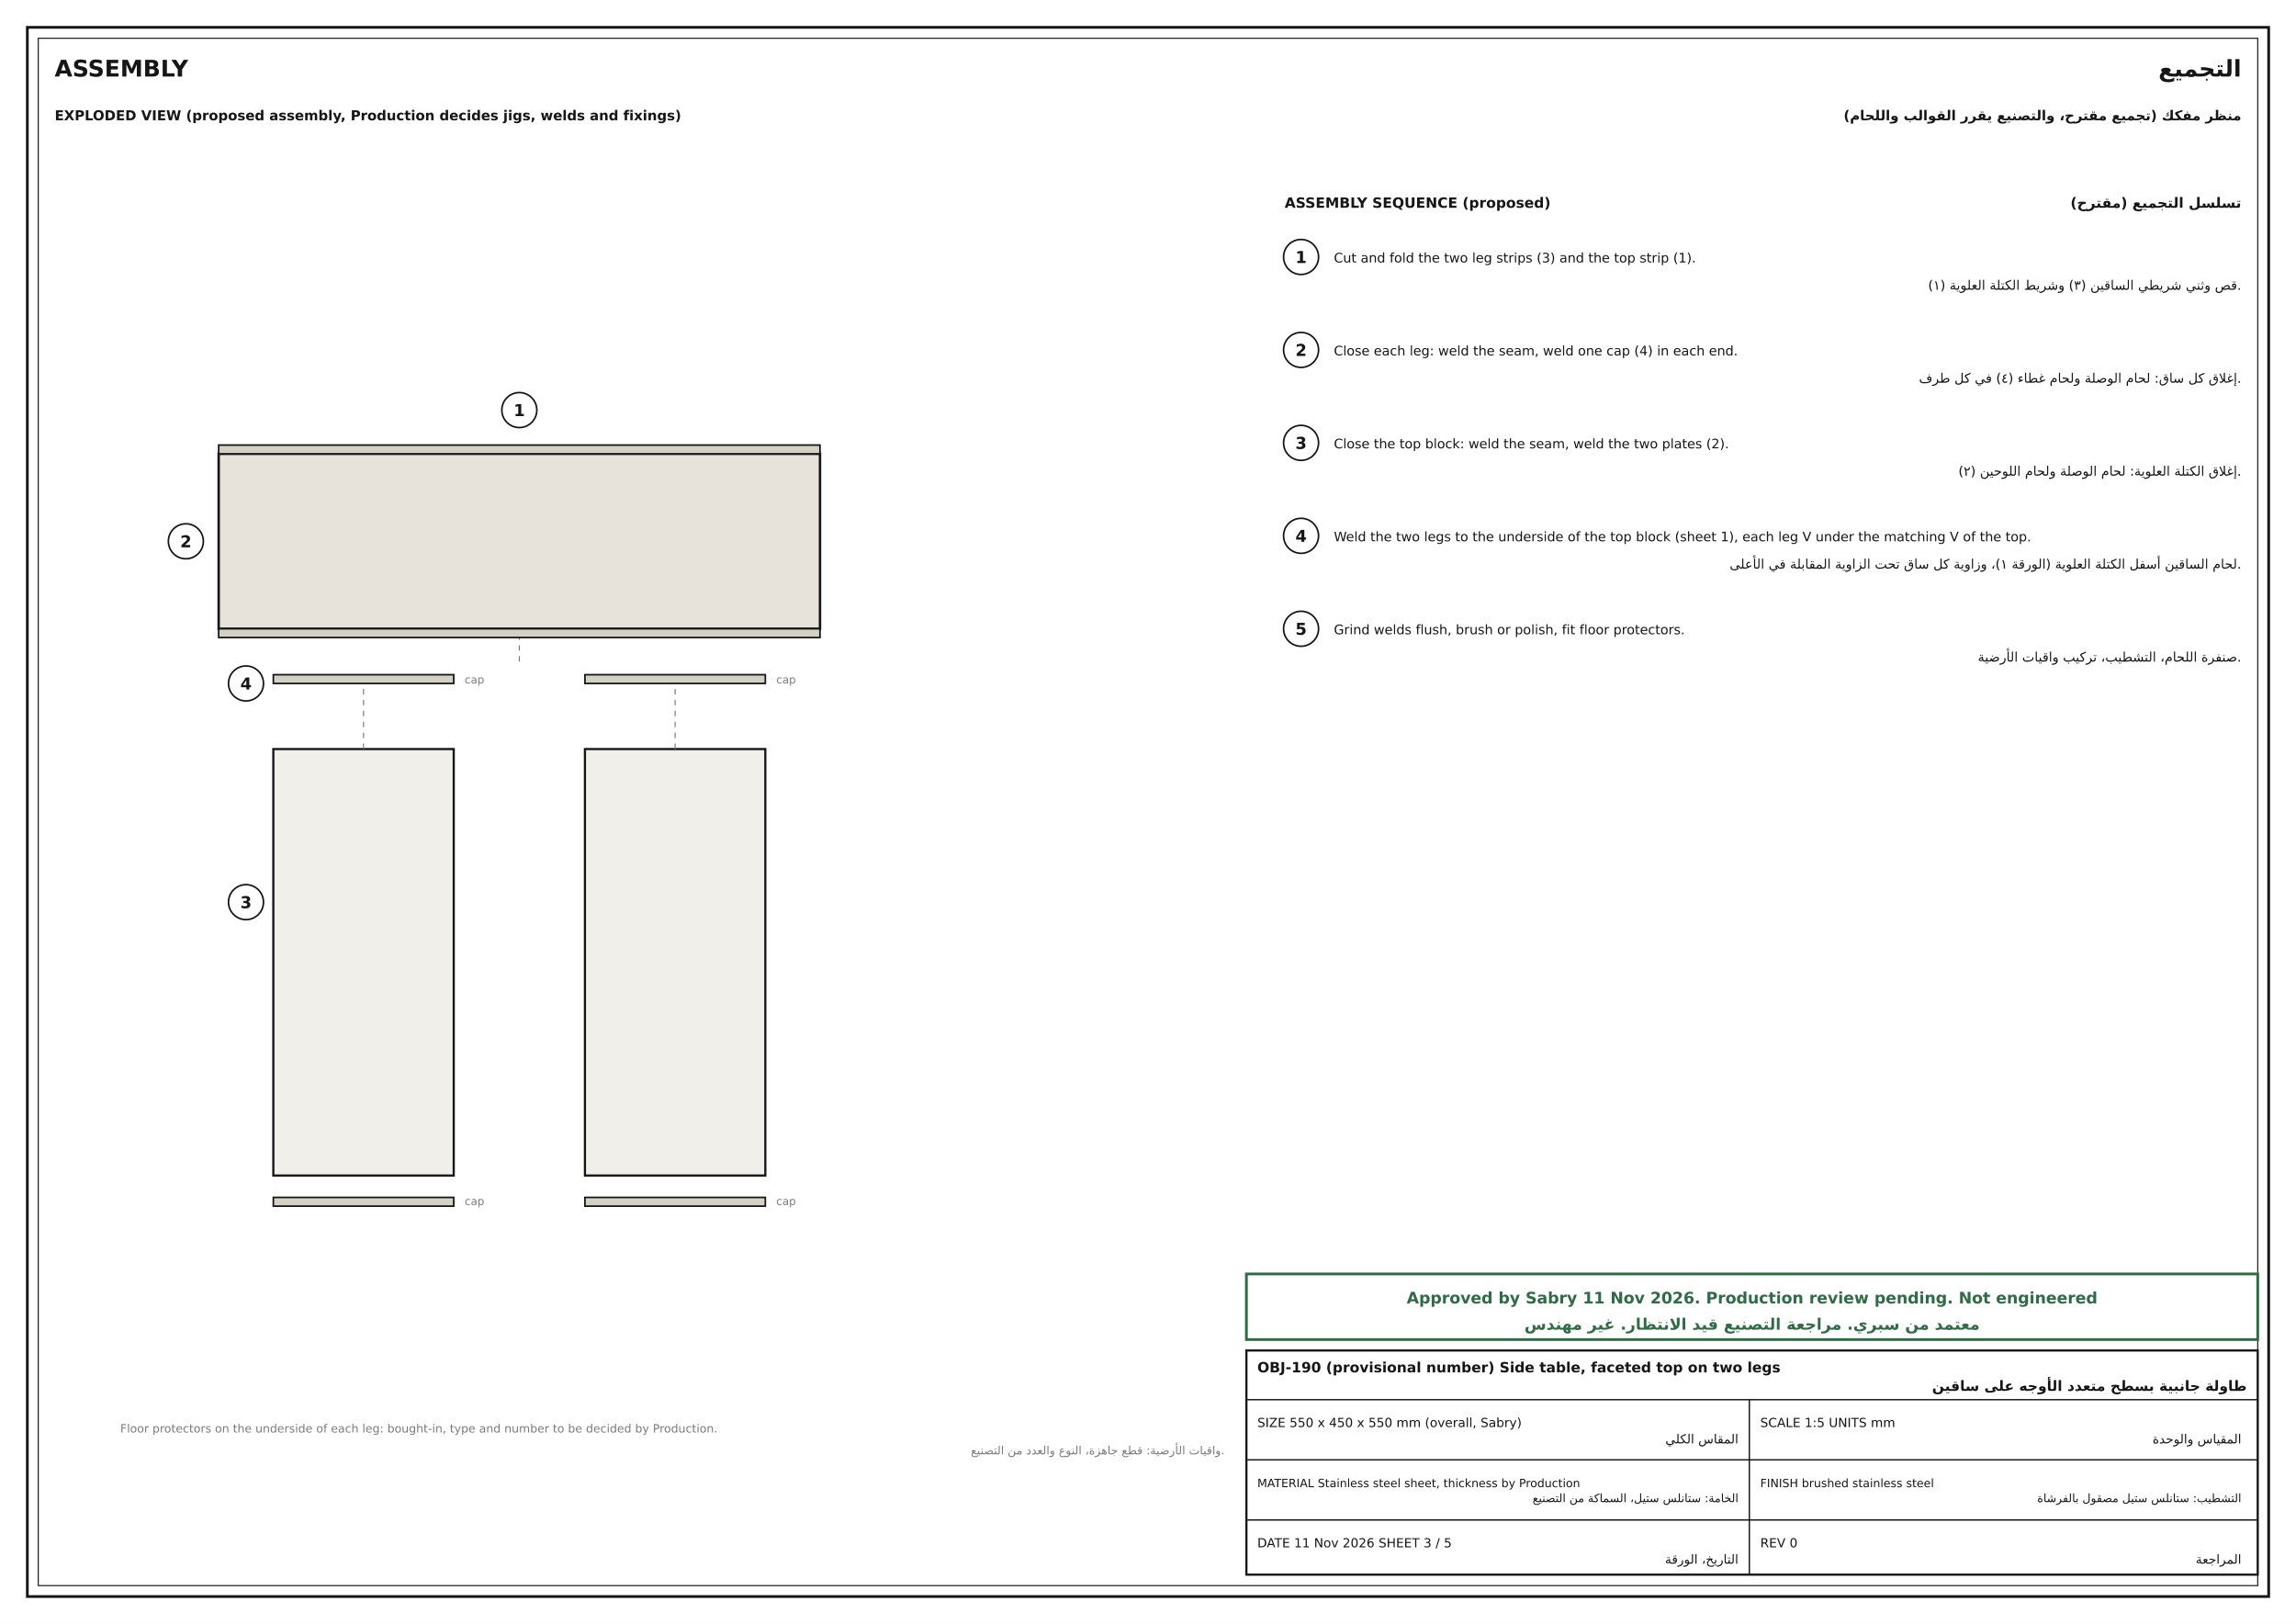
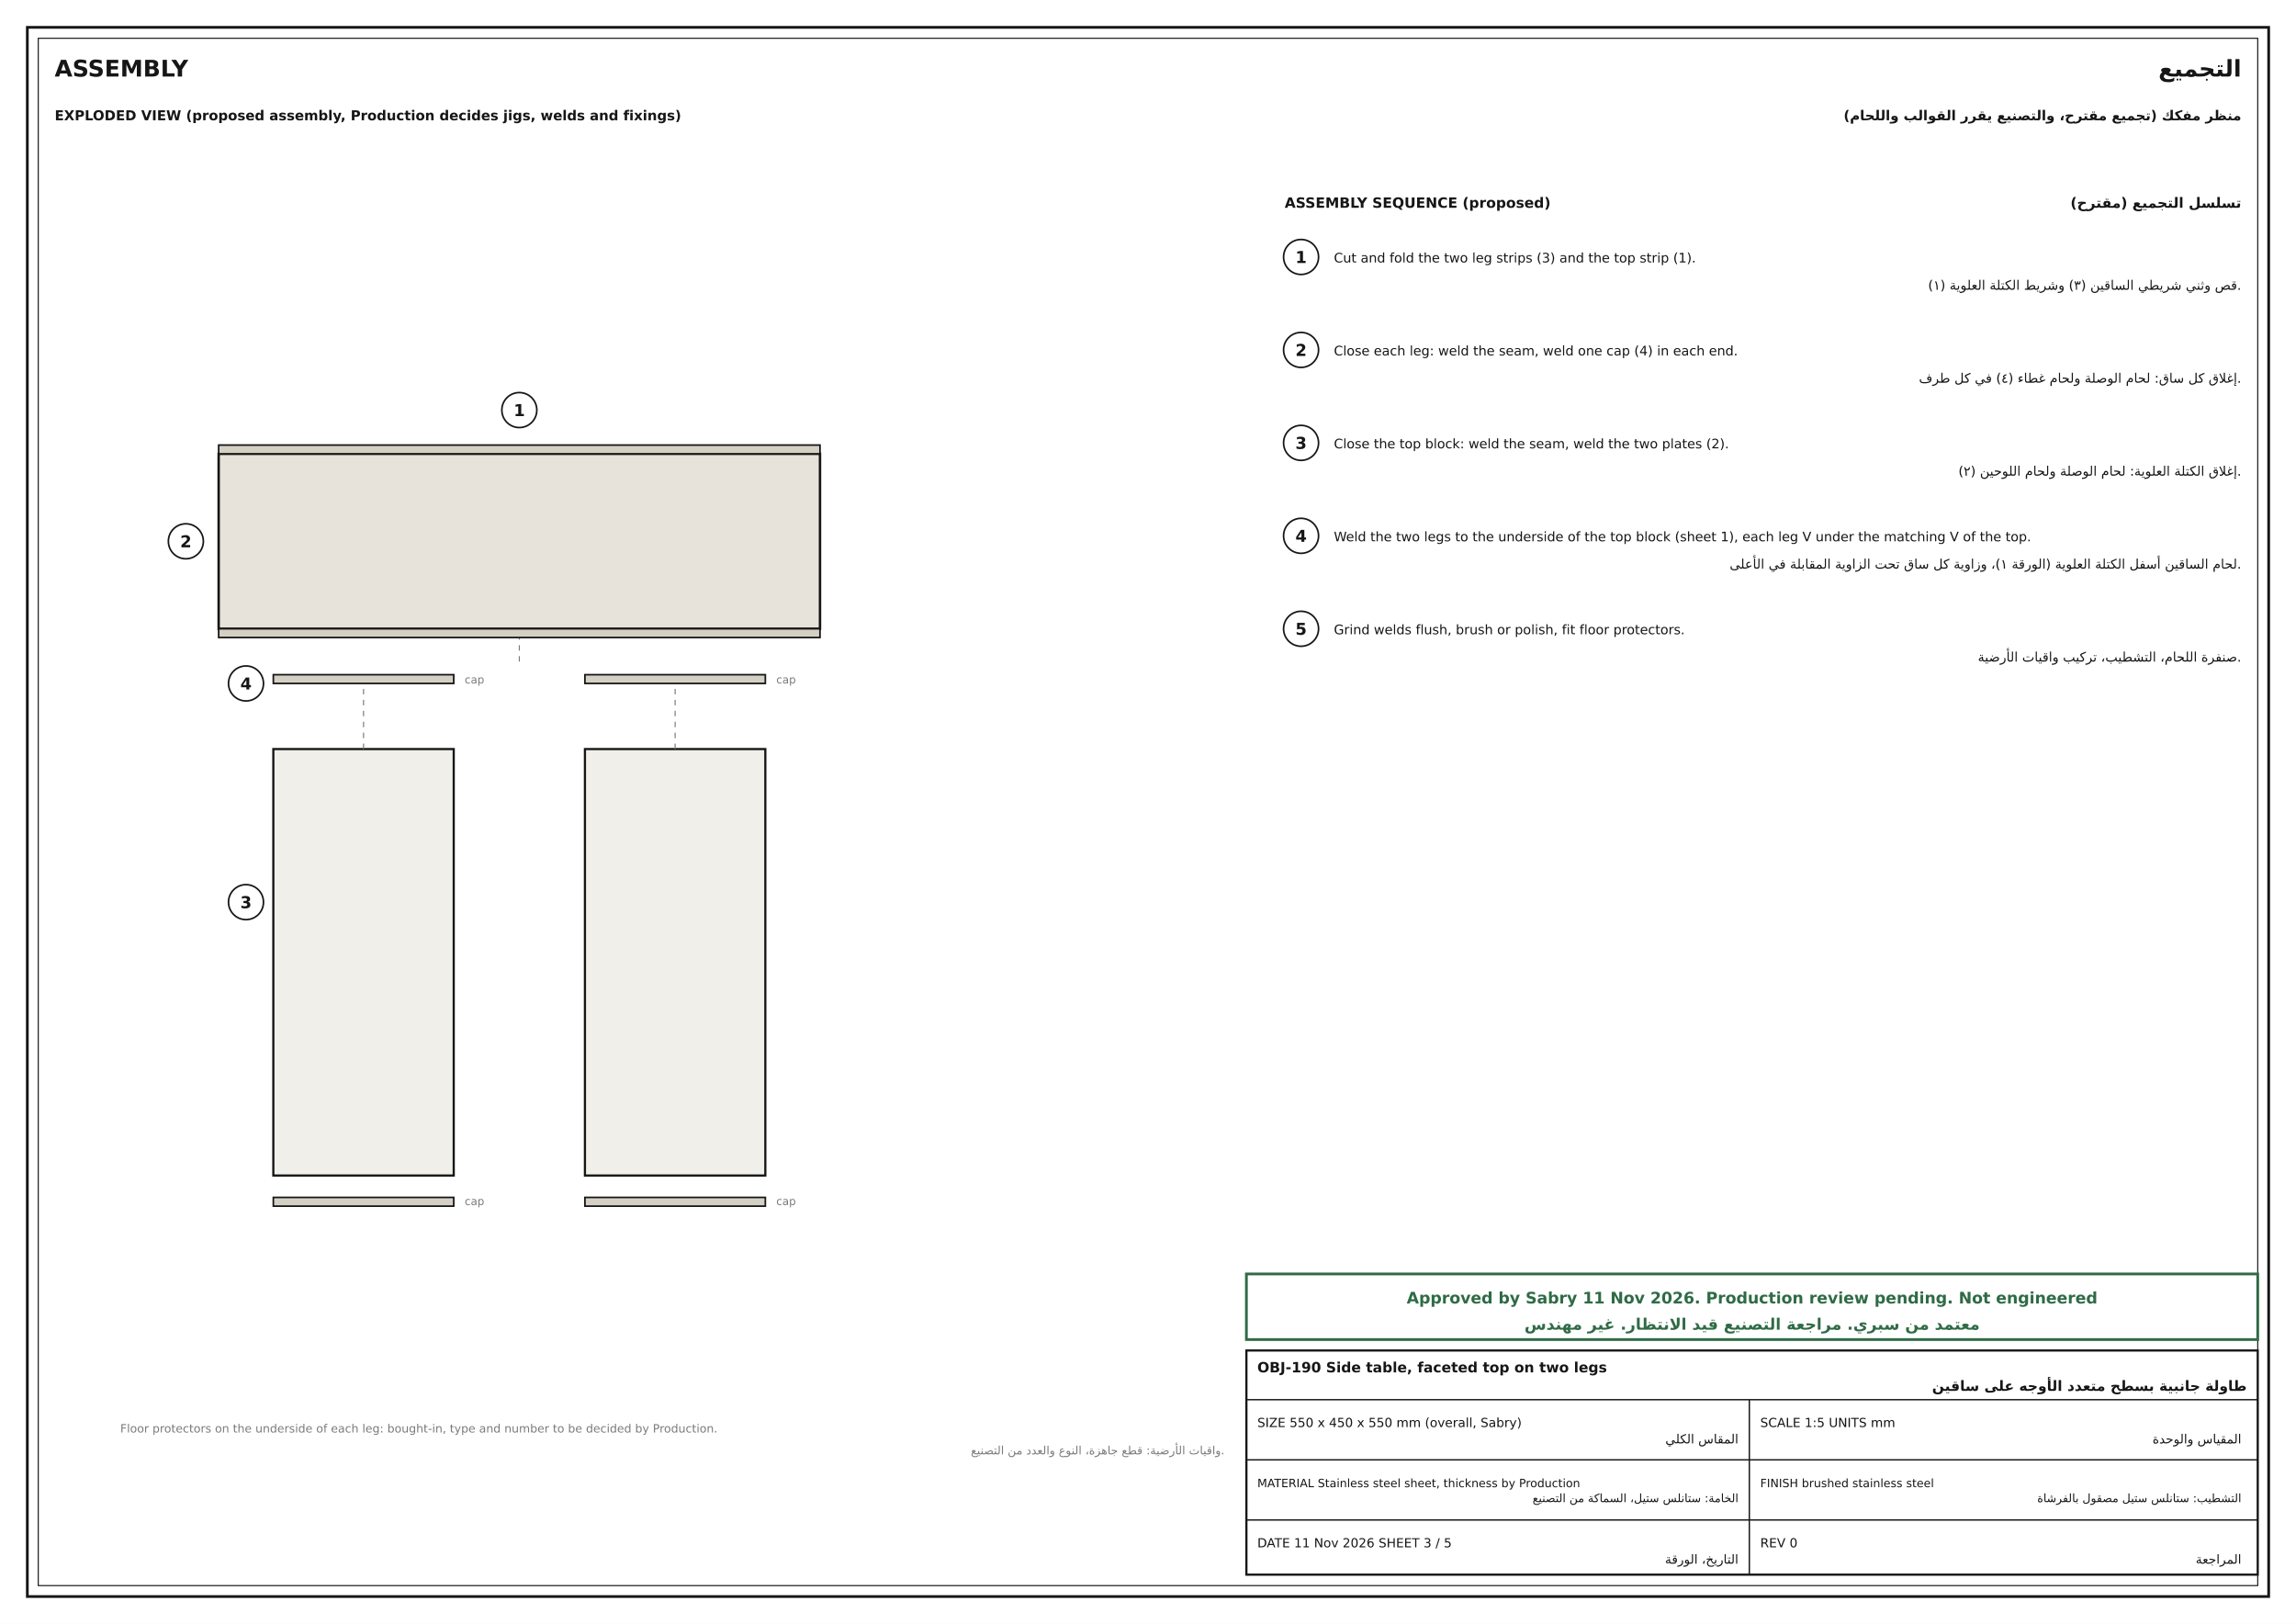
<svg xmlns="http://www.w3.org/2000/svg" viewBox="0 0 420 297" width="420mm" height="297mm">
  <rect width="420" height="297" fill="#fff" />
  <rect x="5.00" y="5.00" width="410.00" height="287.00" fill="none" stroke="#161616" stroke-width="0.5" />
  <rect x="7.00" y="7.00" width="406.00" height="283.00" fill="none" stroke="#161616" stroke-width="0.2" />
  <rect x="228.00" y="247.00" width="185.00" height="41.00" fill="#fff" stroke="#161616" stroke-width="0.4" />
  <line x1="228.00" y1="256.00" x2="413.00" y2="256.00" stroke="#161616" stroke-width="0.25" />
  <line x1="228.00" y1="267.00" x2="413.00" y2="267.00" stroke="#161616" stroke-width="0.25" />
  <line x1="228.00" y1="278.00" x2="413.00" y2="278.00" stroke="#161616" stroke-width="0.25" />
  <line x1="320.00" y1="256.00" x2="320.00" y2="288.00" stroke="#161616" stroke-width="0.25" />
-   <text x="230.00" y="251.00" font-family="DejaVu Sans, Inter, Arial, sans-serif" font-size="2.6" font-weight="600" text-anchor="start" fill="#161616">OBJ-190 (provisional number)  Side table, faceted top on two legs</text>
+   <text x="230.00" y="251.00" font-family="DejaVu Sans, Inter, Arial, sans-serif" font-size="2.6" font-weight="600" text-anchor="start" fill="#161616">OBJ-190   Side table, faceted top on two legs</text>
  <text x="411.00" y="254.38" font-family="DejaVu Sans, Inter, Arial, sans-serif" font-size="2.6" font-weight="600" text-anchor="end" fill="#161616">طاولة جانبية بسطح متعدد الأوجه على ساقين</text>
  <text x="230.00" y="261.00" font-family="DejaVu Sans, Inter, Arial, sans-serif" font-size="2.3" font-weight="400" text-anchor="start" fill="#161616">SIZE  550 x 450 x 550 mm (overall, Sabry)</text>
  <text x="318.00" y="263.99" font-family="DejaVu Sans, Inter, Arial, sans-serif" font-size="2.3" font-weight="400" text-anchor="end" fill="#161616">المقاس الكلي</text>
  <text x="322.00" y="261.00" font-family="DejaVu Sans, Inter, Arial, sans-serif" font-size="2.3" font-weight="400" text-anchor="start" fill="#161616">SCALE  1:5   UNITS  mm</text>
  <text x="410.00" y="263.99" font-family="DejaVu Sans, Inter, Arial, sans-serif" font-size="2.3" font-weight="400" text-anchor="end" fill="#161616">المقياس والوحدة</text>
  <text x="230.00" y="272.00" font-family="DejaVu Sans, Inter, Arial, sans-serif" font-size="2.1" font-weight="400" text-anchor="start" fill="#161616">MATERIAL  Stainless steel sheet, thickness by Production</text>
  <text x="318.00" y="274.73" font-family="DejaVu Sans, Inter, Arial, sans-serif" font-size="2.1" font-weight="400" text-anchor="end" fill="#161616">الخامة: ستانلس ستيل، السماكة من التصنيع</text>
  <text x="322.00" y="272.00" font-family="DejaVu Sans, Inter, Arial, sans-serif" font-size="2.1" font-weight="400" text-anchor="start" fill="#161616">FINISH  brushed stainless steel</text>
  <text x="410.00" y="274.73" font-family="DejaVu Sans, Inter, Arial, sans-serif" font-size="2.1" font-weight="400" text-anchor="end" fill="#161616">التشطيب: ستانلس ستيل مصقول بالفرشاة</text>
  <text x="230.00" y="283.00" font-family="DejaVu Sans, Inter, Arial, sans-serif" font-size="2.3" font-weight="400" text-anchor="start" fill="#161616">DATE  11 Nov 2026      SHEET 3 / 5</text>
  <text x="318.00" y="285.99" font-family="DejaVu Sans, Inter, Arial, sans-serif" font-size="2.3" font-weight="400" text-anchor="end" fill="#161616">التاريخ، الورقة</text>
  <text x="322.00" y="283.00" font-family="DejaVu Sans, Inter, Arial, sans-serif" font-size="2.3" font-weight="400" text-anchor="start" fill="#161616">REV  0</text>
  <text x="410.00" y="285.99" font-family="DejaVu Sans, Inter, Arial, sans-serif" font-size="2.3" font-weight="400" text-anchor="end" fill="#161616">المراجعة</text>
  <rect x="228.00" y="233.00" width="185.00" height="12.00" fill="#fff" stroke="#2f6b45" stroke-width="0.5" />
  <text x="320.50" y="238.40" font-family="DejaVu Sans, Inter, Arial, sans-serif" font-size="2.9" font-weight="700" text-anchor="middle" fill="#2f6b45">Approved by Sabry 11 Nov 2026. Production review pending. Not engineered</text>
  <text x="320.50" y="243.20" font-family="DejaVu Sans, Inter, Arial, sans-serif" font-size="2.9" font-weight="700" text-anchor="middle" fill="#2f6b45">معتمد من سبري. مراجعة التصنيع قيد الانتظار. غير مهندس</text>
  <text x="10.00" y="14.00" font-family="DejaVu Sans, Inter, Arial, sans-serif" font-size="4.2" font-weight="700" text-anchor="start" fill="#161616">ASSEMBLY</text>
  <text x="410.00" y="14.00" font-family="DejaVu Sans, Inter, Arial, sans-serif" font-size="4.2" font-weight="700" text-anchor="end" fill="#161616">التجميع</text>
  <text x="10.00" y="22.00" font-family="DejaVu Sans, Inter, Arial, sans-serif" font-size="2.5" font-weight="600" text-anchor="start" fill="#161616">EXPLODED VIEW (proposed assembly, Production decides jigs, welds and fixings)</text>
  <text x="410.00" y="22.00" font-family="DejaVu Sans, Inter, Arial, sans-serif" font-size="2.5" font-weight="600" text-anchor="end" fill="#161616">منظر مفكك (تجميع مقترح، والتصنيع يقرر القوالب واللحام)</text>
  <rect x="50.00" y="137.00" width="33.00" height="78.00" fill="#f1efe9" stroke="#161616" stroke-width="0.4" />
  <line x1="66.50" y1="137.00" x2="66.50" y2="125.00" stroke="#7a7a7a" stroke-width="0.2" stroke-dasharray="1 1" />
  <rect x="50.00" y="123.40" width="33.00" height="1.60" fill="#d5d0c4" stroke="#161616" stroke-width="0.3" />
  <text x="85.00" y="125.00" font-family="DejaVu Sans, Inter, Arial, sans-serif" font-size="2" font-weight="400" text-anchor="start" fill="#7a7a7a">cap</text>
  <rect x="50.00" y="219.00" width="33.00" height="1.60" fill="#d5d0c4" stroke="#161616" stroke-width="0.3" />
  <text x="85.00" y="220.40" font-family="DejaVu Sans, Inter, Arial, sans-serif" font-size="2" font-weight="400" text-anchor="start" fill="#7a7a7a">cap</text>
  <rect x="107.00" y="137.00" width="33.00" height="78.00" fill="#f1efe9" stroke="#161616" stroke-width="0.4" />
  <line x1="123.50" y1="137.00" x2="123.50" y2="125.00" stroke="#7a7a7a" stroke-width="0.2" stroke-dasharray="1 1" />
  <rect x="107.00" y="123.40" width="33.00" height="1.60" fill="#d5d0c4" stroke="#161616" stroke-width="0.3" />
  <text x="142.00" y="125.00" font-family="DejaVu Sans, Inter, Arial, sans-serif" font-size="2" font-weight="400" text-anchor="start" fill="#7a7a7a">cap</text>
  <rect x="107.00" y="219.00" width="33.00" height="1.60" fill="#d5d0c4" stroke="#161616" stroke-width="0.3" />
  <text x="142.00" y="220.40" font-family="DejaVu Sans, Inter, Arial, sans-serif" font-size="2" font-weight="400" text-anchor="start" fill="#7a7a7a">cap</text>
  <rect x="40.00" y="83.00" width="110.00" height="32.00" fill="#e7e3da" stroke="#161616" stroke-width="0.45" />
  <line x1="95.00" y1="121.00" x2="95.00" y2="115.00" stroke="#7a7a7a" stroke-width="0.2" stroke-dasharray="1 1" />
  <rect x="40.00" y="81.40" width="110.00" height="1.60" fill="#d5d0c4" stroke="#161616" stroke-width="0.3" />
  <rect x="40.00" y="115.00" width="110.00" height="1.60" fill="#d5d0c4" stroke="#161616" stroke-width="0.3" />
  <circle cx="95.00" cy="75.00" r="3.2" fill="#fff" stroke="#161616" stroke-width=".3" />
  <text x="95.00" y="76.10" font-family="DejaVu Sans, Inter, Arial, sans-serif" font-size="3" font-weight="600" text-anchor="middle" fill="#161616">1</text>
  <circle cx="34.00" cy="99.00" r="3.2" fill="#fff" stroke="#161616" stroke-width=".3" />
  <text x="34.00" y="100.10" font-family="DejaVu Sans, Inter, Arial, sans-serif" font-size="3" font-weight="600" text-anchor="middle" fill="#161616">2</text>
  <circle cx="45.00" cy="165.00" r="3.2" fill="#fff" stroke="#161616" stroke-width=".3" />
  <text x="45.00" y="166.10" font-family="DejaVu Sans, Inter, Arial, sans-serif" font-size="3" font-weight="600" text-anchor="middle" fill="#161616">3</text>
  <circle cx="45.00" cy="125.00" r="3.2" fill="#fff" stroke="#161616" stroke-width=".3" />
  <text x="45.00" y="126.10" font-family="DejaVu Sans, Inter, Arial, sans-serif" font-size="3" font-weight="600" text-anchor="middle" fill="#161616">4</text>
  <text x="22.00" y="262.00" font-family="DejaVu Sans, Inter, Arial, sans-serif" font-size="2.1" font-weight="400" text-anchor="start" fill="#7a7a7a">Floor protectors on the underside of each leg: bought-in, type and number to be decided by Production.</text>
  <text x="224.00" y="266.00" font-family="DejaVu Sans, Inter, Arial, sans-serif" font-size="2.1" font-weight="400" text-anchor="end" fill="#7a7a7a">واقيات الأرضية: قطع جاهزة، النوع والعدد من التصنيع.</text>
  <text x="235.00" y="38.00" font-family="DejaVu Sans, Inter, Arial, sans-serif" font-size="2.6" font-weight="600" text-anchor="start" fill="#161616">ASSEMBLY SEQUENCE (proposed)</text>
  <text x="410.00" y="38.00" font-family="DejaVu Sans, Inter, Arial, sans-serif" font-size="2.6" font-weight="600" text-anchor="end" fill="#161616">تسلسل التجميع (مقترح)</text>
  <circle cx="238.00" cy="47.00" r="3.2" fill="#fff" stroke="#161616" stroke-width=".3" />
  <text x="238.00" y="48.10" font-family="DejaVu Sans, Inter, Arial, sans-serif" font-size="3" font-weight="600" text-anchor="middle" fill="#161616">1</text>
  <text x="244.00" y="48.00" font-family="DejaVu Sans, Inter, Arial, sans-serif" font-size="2.4" font-weight="400" text-anchor="start" fill="#161616">Cut and fold the two leg strips (3) and the top strip (1).</text>
  <text x="410.00" y="53.00" font-family="DejaVu Sans, Inter, Arial, sans-serif" font-size="2.4" font-weight="400" text-anchor="end" fill="#161616">قص وثني شريطي الساقين (٣) وشريط الكتلة العلوية (١).</text>
  <circle cx="238.00" cy="64.00" r="3.2" fill="#fff" stroke="#161616" stroke-width=".3" />
  <text x="238.00" y="65.10" font-family="DejaVu Sans, Inter, Arial, sans-serif" font-size="3" font-weight="600" text-anchor="middle" fill="#161616">2</text>
  <text x="244.00" y="65.00" font-family="DejaVu Sans, Inter, Arial, sans-serif" font-size="2.4" font-weight="400" text-anchor="start" fill="#161616">Close each leg: weld the seam, weld one cap (4) in each end.</text>
  <text x="410.00" y="70.00" font-family="DejaVu Sans, Inter, Arial, sans-serif" font-size="2.4" font-weight="400" text-anchor="end" fill="#161616">إغلاق كل ساق: لحام الوصلة ولحام غطاء (٤) في كل طرف.</text>
  <circle cx="238.00" cy="81.00" r="3.2" fill="#fff" stroke="#161616" stroke-width=".3" />
  <text x="238.00" y="82.10" font-family="DejaVu Sans, Inter, Arial, sans-serif" font-size="3" font-weight="600" text-anchor="middle" fill="#161616">3</text>
  <text x="244.00" y="82.00" font-family="DejaVu Sans, Inter, Arial, sans-serif" font-size="2.4" font-weight="400" text-anchor="start" fill="#161616">Close the top block: weld the seam, weld the two plates (2).</text>
  <text x="410.00" y="87.00" font-family="DejaVu Sans, Inter, Arial, sans-serif" font-size="2.4" font-weight="400" text-anchor="end" fill="#161616">إغلاق الكتلة العلوية: لحام الوصلة ولحام اللوحين (٢).</text>
  <circle cx="238.00" cy="98.00" r="3.2" fill="#fff" stroke="#161616" stroke-width=".3" />
  <text x="238.00" y="99.10" font-family="DejaVu Sans, Inter, Arial, sans-serif" font-size="3" font-weight="600" text-anchor="middle" fill="#161616">4</text>
  <text x="244.00" y="99.00" font-family="DejaVu Sans, Inter, Arial, sans-serif" font-size="2.4" font-weight="400" text-anchor="start" fill="#161616">Weld the two legs to the underside of the top block (sheet 1), each leg V under the matching V of the top.</text>
  <text x="410.00" y="104.00" font-family="DejaVu Sans, Inter, Arial, sans-serif" font-size="2.4" font-weight="400" text-anchor="end" fill="#161616">لحام الساقين أسفل الكتلة العلوية (الورقة ١)، وزاوية كل ساق تحت الزاوية المقابلة في الأعلى.</text>
  <circle cx="238.00" cy="115.00" r="3.2" fill="#fff" stroke="#161616" stroke-width=".3" />
  <text x="238.00" y="116.10" font-family="DejaVu Sans, Inter, Arial, sans-serif" font-size="3" font-weight="600" text-anchor="middle" fill="#161616">5</text>
  <text x="244.00" y="116.00" font-family="DejaVu Sans, Inter, Arial, sans-serif" font-size="2.4" font-weight="400" text-anchor="start" fill="#161616">Grind welds flush, brush or polish, fit floor protectors.</text>
  <text x="410.00" y="121.00" font-family="DejaVu Sans, Inter, Arial, sans-serif" font-size="2.4" font-weight="400" text-anchor="end" fill="#161616">صنفرة اللحام، التشطيب، تركيب واقيات الأرضية.</text>
</svg>
